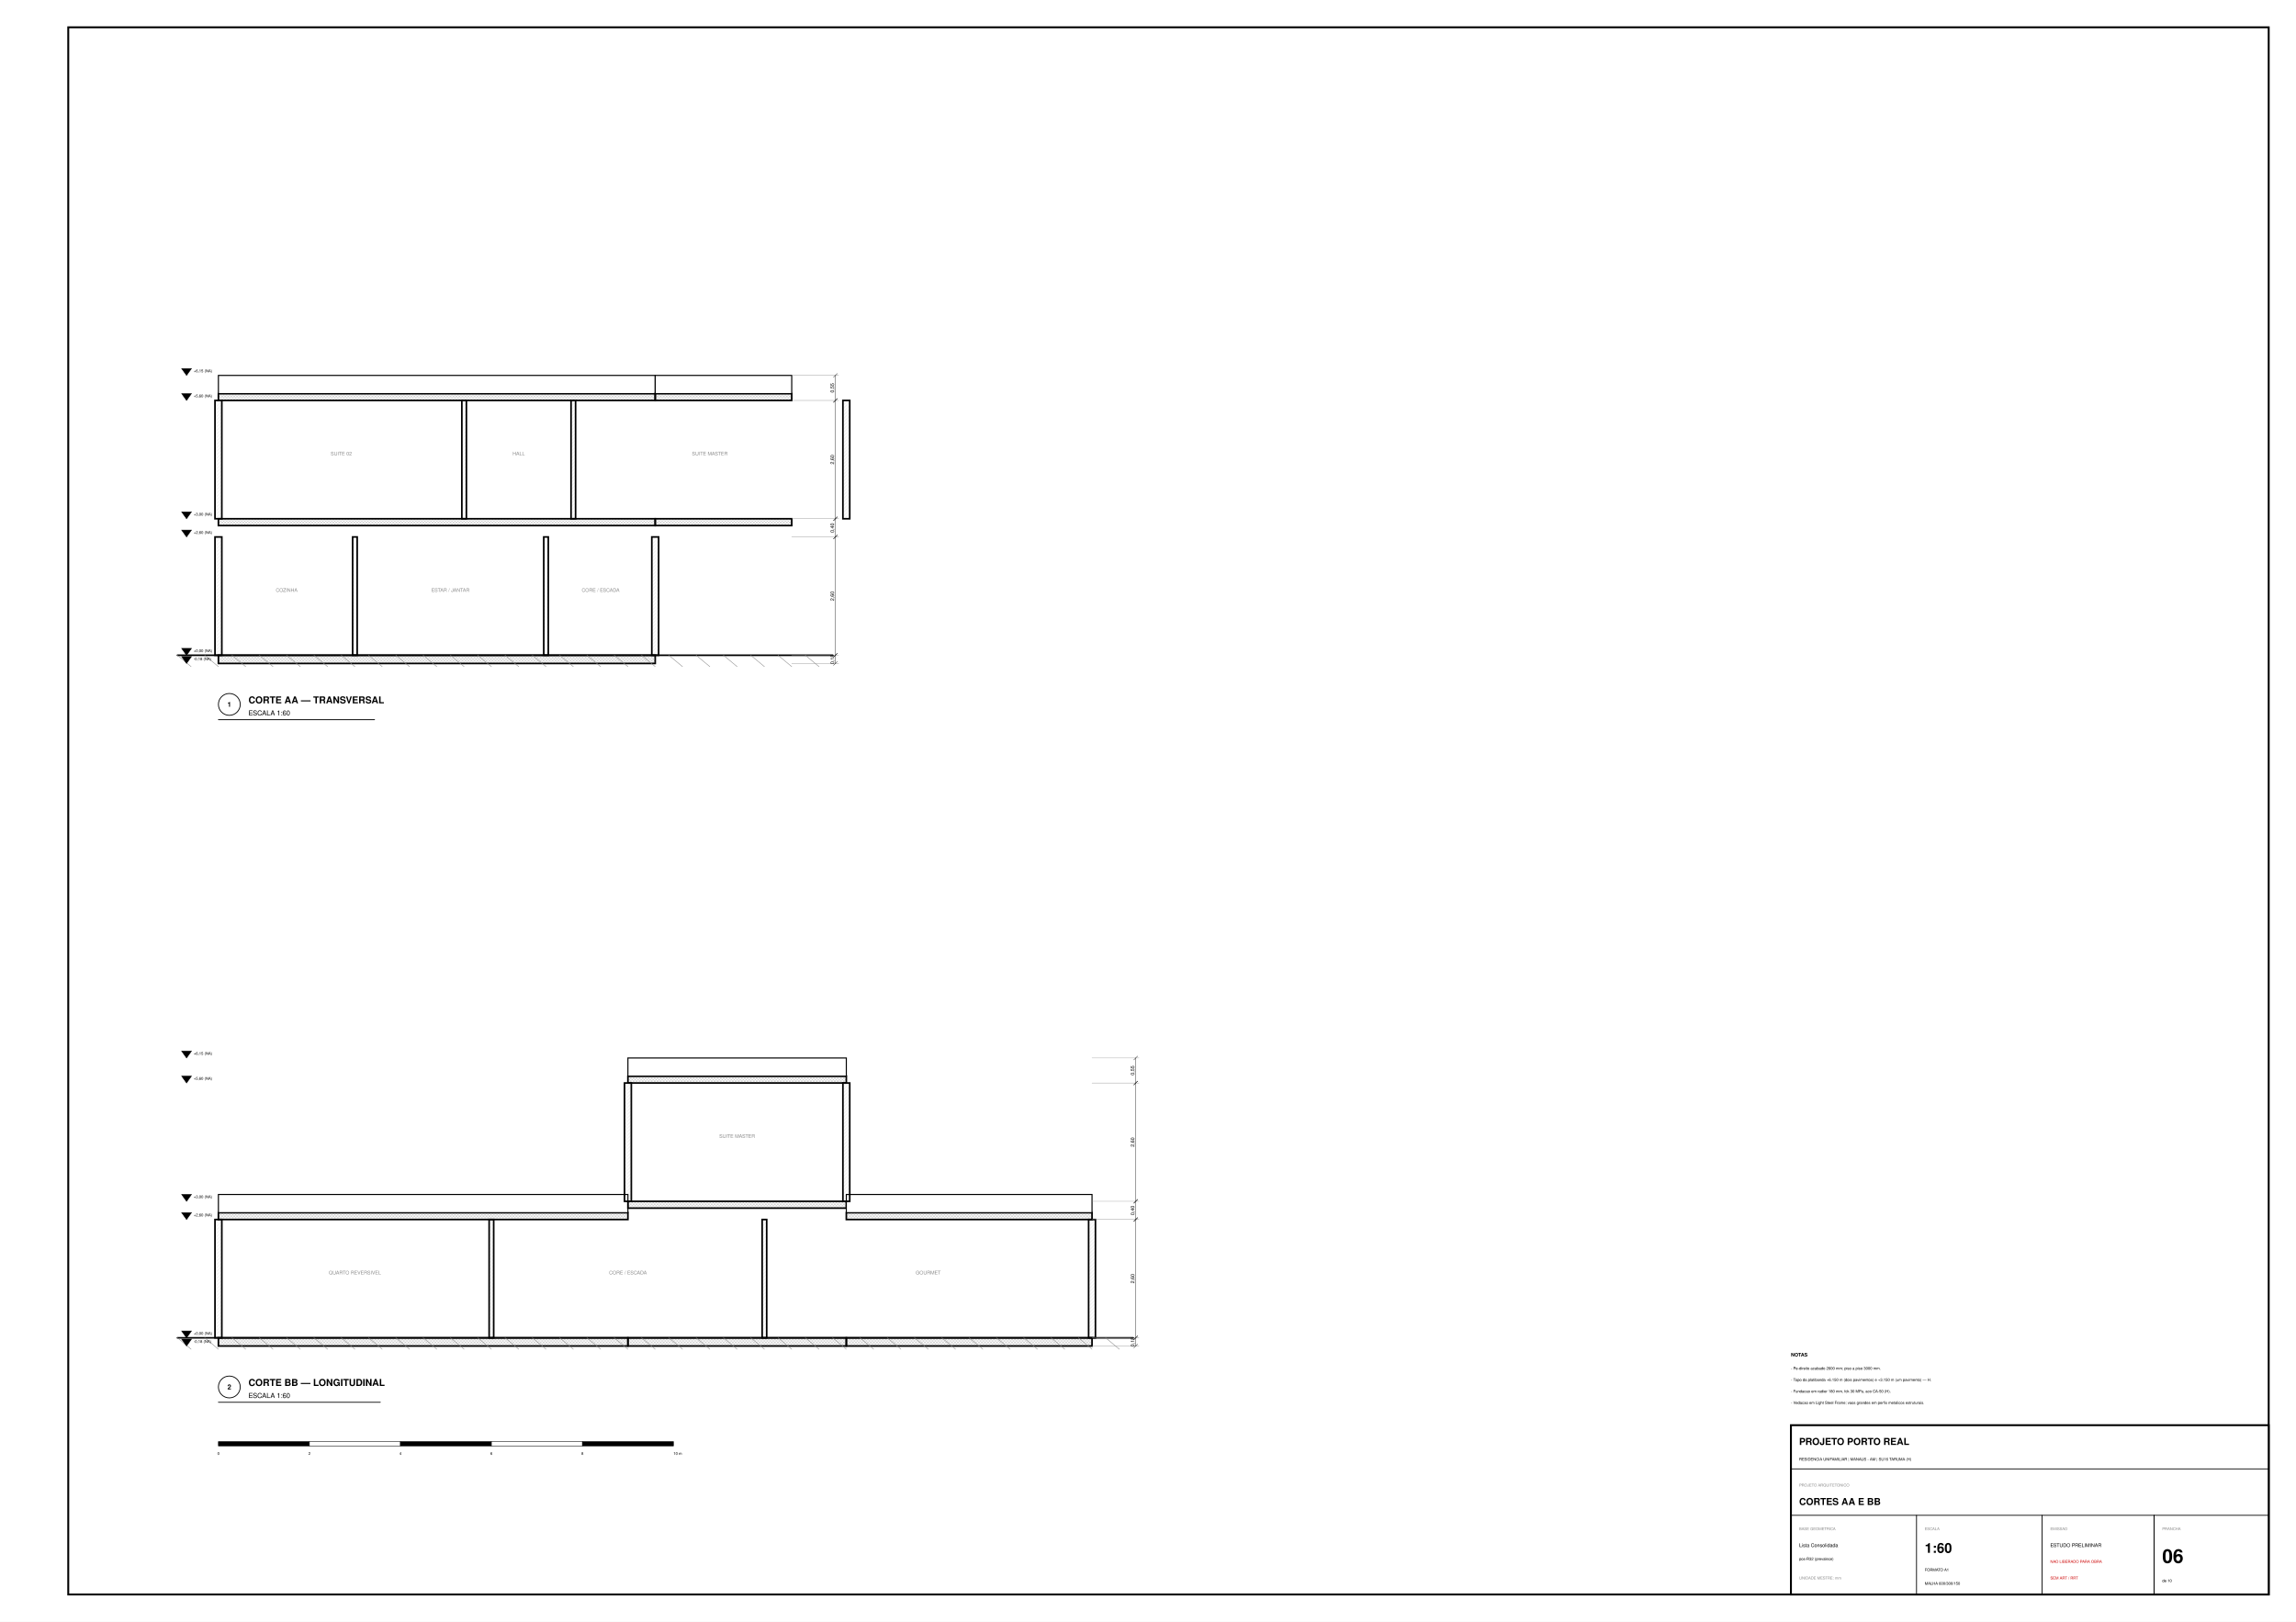
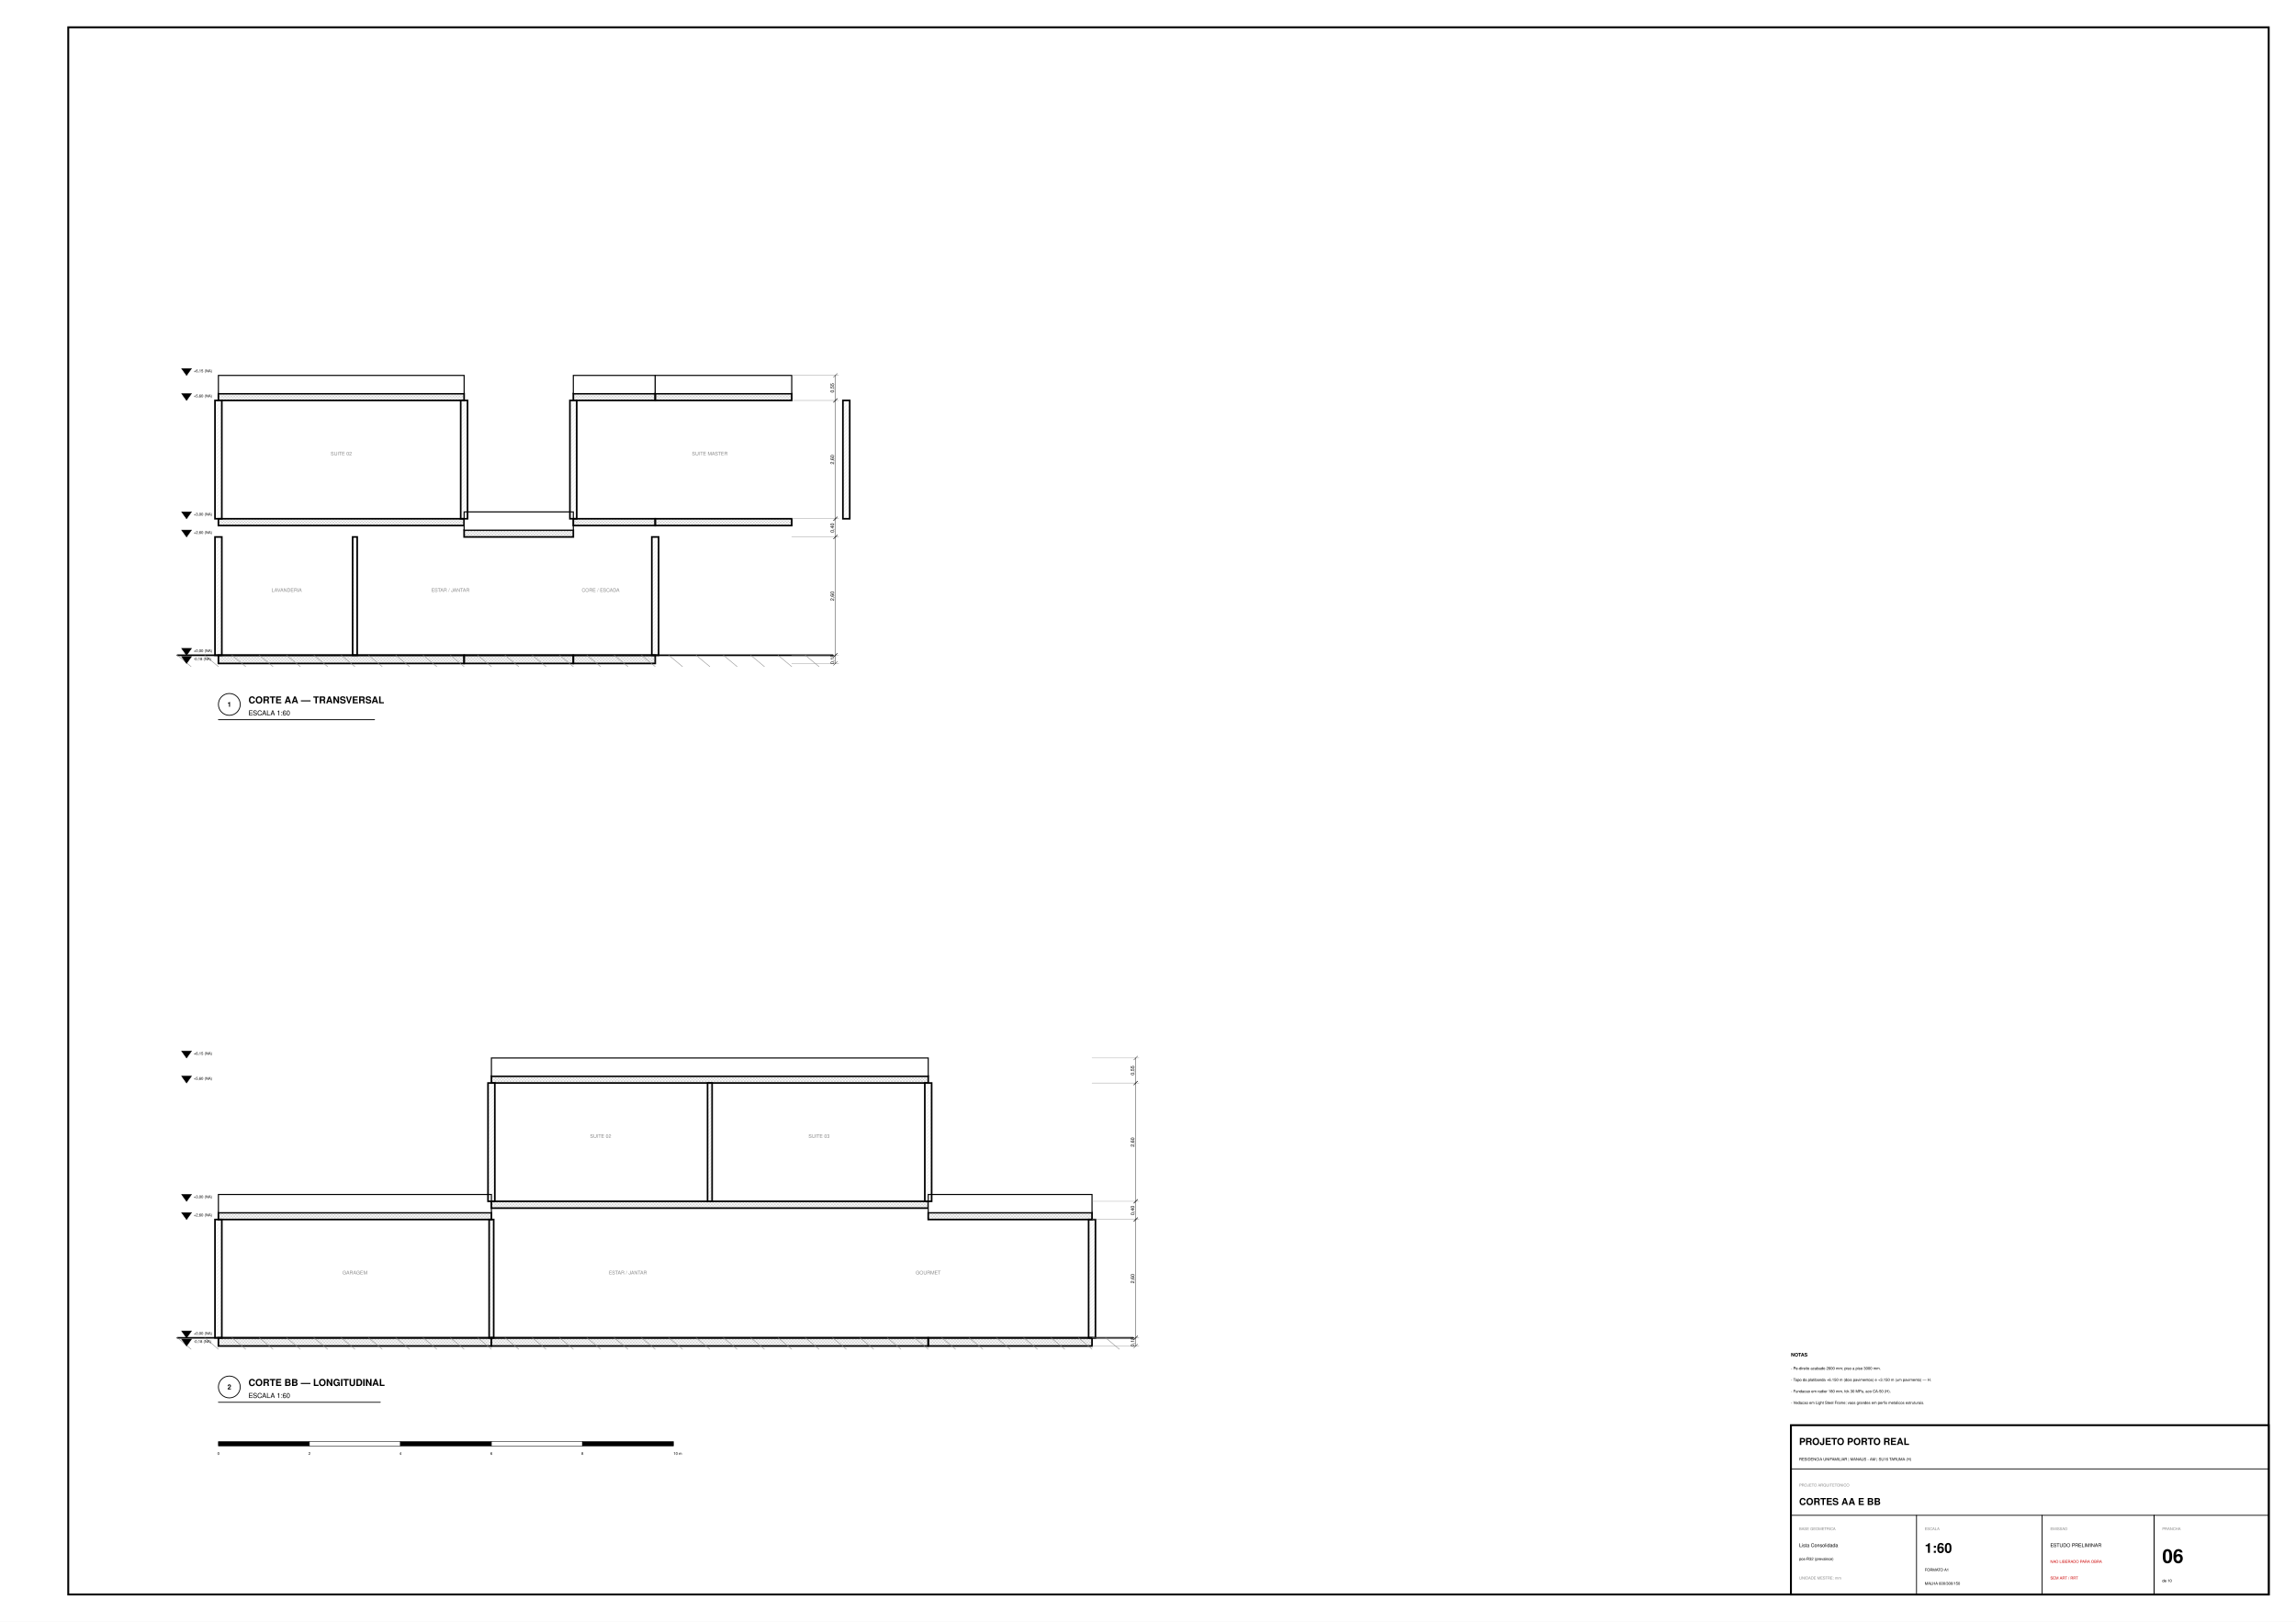
<svg xmlns="http://www.w3.org/2000/svg" version="1.1" width="841mm" height="594mm" viewBox="0 0 841 594">
  <rect width="841" height="594" fill="#ffffff" />
  <defs>
    <pattern id="lsfc" patternUnits="userSpaceOnUse" width="0.9" height="0.9" patternTransform="rotate(45)">
      <line x1="0" y1="0" x2="0" y2="0.9" stroke="#444" stroke-width="0.06" />
    </pattern>
    <pattern id="concreto" patternUnits="userSpaceOnUse" width="1.1" height="1.1">
      <line x1="0" y1="0" x2="1.1" y2="1.1" stroke="#666" stroke-width="0.06" />
      <line x1="1.1" y1="0" x2="0" y2="1.1" stroke="#666" stroke-width="0.06" />
    </pattern>
  </defs>
  <rect x="25.0" y="10" width="806.00" height="574.00" fill="none" stroke="#000" stroke-width="0.7" />
  <polygon points="656.000,522.000 831.000,522.000 831.000,584.000 656.000,584.000" stroke="#000000" stroke-width="0.7" fill="#fff" stroke-linejoin="miter" />
  <text x="659.000" y="528.000" font-family="Helvetica, Arial, sans-serif" font-size="3.50" font-weight="bold" fill="#000000" text-anchor="start" dominant-baseline="middle">PROJETO PORTO REAL</text>
  <text x="659.000" y="534.500" font-family="Helvetica, Arial, sans-serif" font-size="1.40" font-weight="normal" fill="#000000" text-anchor="start" dominant-baseline="middle">RESIDENCIA UNIFAMILIAR  |  MANAUS - AM  |  SU16 TARUMA (H)</text>
  <line x1="656.000" y1="538.000" x2="831.000" y2="538.000" stroke="#000000" stroke-width="0.3" fill="none" stroke-linecap="round" />
  <text x="659.000" y="544.000" font-family="Helvetica, Arial, sans-serif" font-size="1.40" font-weight="normal" fill="#8a8a8a" text-anchor="start" dominant-baseline="middle">PROJETO ARQUITETONICO</text>
  <text x="659.000" y="550.000" font-family="Helvetica, Arial, sans-serif" font-size="3.50" font-weight="bold" fill="#000000" text-anchor="start" dominant-baseline="middle">CORTES AA E BB</text>
  <line x1="656.000" y1="555.000" x2="831.000" y2="555.000" stroke="#000000" stroke-width="0.3" fill="none" stroke-linecap="round" />
  <line x1="702.000" y1="555.000" x2="702.000" y2="584.000" stroke="#000000" stroke-width="0.3" fill="none" stroke-linecap="round" />
  <line x1="748.000" y1="555.000" x2="748.000" y2="584.000" stroke="#000000" stroke-width="0.3" fill="none" stroke-linecap="round" />
  <line x1="789.000" y1="555.000" x2="789.000" y2="584.000" stroke="#000000" stroke-width="0.3" fill="none" stroke-linecap="round" />
  <line x1="789.000" y1="555.000" x2="789.000" y2="584.000" stroke="#000000" stroke-width="0.3" fill="none" stroke-linecap="round" />
  <text x="659.000" y="560.000" font-family="Helvetica, Arial, sans-serif" font-size="1.40" font-weight="normal" fill="#8a8a8a" text-anchor="start" dominant-baseline="middle">BASE GEOMETRICA</text>
  <text x="659.000" y="566.000" font-family="Helvetica, Arial, sans-serif" font-size="1.80" font-weight="normal" fill="#000000" text-anchor="start" dominant-baseline="middle">Lista Consolidada</text>
  <text x="659.000" y="571.000" font-family="Helvetica, Arial, sans-serif" font-size="1.40" font-weight="normal" fill="#000000" text-anchor="start" dominant-baseline="middle">pos-R32 (prevalece)</text>
  <text x="659.000" y="578.000" font-family="Helvetica, Arial, sans-serif" font-size="1.40" font-weight="normal" fill="#8a8a8a" text-anchor="start" dominant-baseline="middle">UNIDADE MESTRE: mm</text>
  <text x="705.000" y="560.000" font-family="Helvetica, Arial, sans-serif" font-size="1.40" font-weight="normal" fill="#8a8a8a" text-anchor="start" dominant-baseline="middle">ESCALA</text>
  <text x="705.000" y="567.000" font-family="Helvetica, Arial, sans-serif" font-size="5.00" font-weight="bold" fill="#000000" text-anchor="start" dominant-baseline="middle">1:60</text>
  <text x="705.000" y="575.000" font-family="Helvetica, Arial, sans-serif" font-size="1.40" font-weight="normal" fill="#000000" text-anchor="start" dominant-baseline="middle">FORMATO A1</text>
  <text x="705.000" y="580.000" font-family="Helvetica, Arial, sans-serif" font-size="1.40" font-weight="normal" fill="#000000" text-anchor="start" dominant-baseline="middle">MALHA 600/300/150</text>
  <text x="751.000" y="560.000" font-family="Helvetica, Arial, sans-serif" font-size="1.40" font-weight="normal" fill="#8a8a8a" text-anchor="start" dominant-baseline="middle">EMISSAO</text>
  <text x="751.000" y="566.000" font-family="Helvetica, Arial, sans-serif" font-size="1.80" font-weight="normal" fill="#000000" text-anchor="start" dominant-baseline="middle">ESTUDO PRELIMINAR</text>
  <text x="751.000" y="572.000" font-family="Helvetica, Arial, sans-serif" font-size="1.40" font-weight="normal" fill="#c00" text-anchor="start" dominant-baseline="middle">NAO LIBERADO PARA OBRA</text>
  <text x="751.000" y="578.000" font-family="Helvetica, Arial, sans-serif" font-size="1.40" font-weight="normal" fill="#c00" text-anchor="start" dominant-baseline="middle">SEM ART / RRT</text>
  <text x="792.000" y="560.000" font-family="Helvetica, Arial, sans-serif" font-size="1.40" font-weight="normal" fill="#8a8a8a" text-anchor="start" dominant-baseline="middle">PRANCHA</text>
  <text x="792.000" y="570.000" font-family="Helvetica, Arial, sans-serif" font-size="7.00" font-weight="bold" fill="#000000" text-anchor="start" dominant-baseline="middle">06</text>
  <text x="792.000" y="579.000" font-family="Helvetica, Arial, sans-serif" font-size="1.40" font-weight="normal" fill="#000000" text-anchor="start" dominant-baseline="middle">de 10</text>
  <text x="656.000" y="496.200" font-family="Helvetica, Arial, sans-serif" font-size="1.80" font-weight="bold" fill="#000000" text-anchor="start" dominant-baseline="middle">NOTAS</text>
  <text x="656.000" y="501.200" font-family="Helvetica, Arial, sans-serif" font-size="1.40" font-weight="normal" fill="#000000" text-anchor="start" dominant-baseline="middle">- Pe-direito acabado 2600 mm; piso a piso 3000 mm.</text>
  <text x="656.000" y="505.400" font-family="Helvetica, Arial, sans-serif" font-size="1.40" font-weight="normal" fill="#000000" text-anchor="start" dominant-baseline="middle">- Topo da platibanda +6.150 m (dois pavimentos) e +3.150 m (um pavimento) — H.</text>
  <text x="656.000" y="509.600" font-family="Helvetica, Arial, sans-serif" font-size="1.40" font-weight="normal" fill="#000000" text-anchor="start" dominant-baseline="middle">- Fundacao em radier 180 mm, fck 30 MPa, aco CA-50 (H).</text>
  <text x="656.000" y="513.800" font-family="Helvetica, Arial, sans-serif" font-size="1.40" font-weight="normal" fill="#000000" text-anchor="start" dominant-baseline="middle">- Vedacao em Light Steel Frame; vaos grandes em perfis metalicos estruturais.</text>
-   <polygon points="80.000,243.000 240.000,243.000 240.000,240.000 80.000,240.000" stroke="#000000" stroke-width="0.6" fill="url(#concreto)" stroke-linejoin="miter" />
-   <polygon points="80.000,192.500 240.000,192.500 240.000,190.000 80.000,190.000" stroke="#000000" stroke-width="0.6" fill="url(#concreto)" stroke-linejoin="miter" />
-   <polygon points="80.000,146.667 240.000,146.667 240.000,144.167 80.000,144.167" stroke="#000000" stroke-width="0.6" fill="url(#concreto)" stroke-linejoin="miter" />
-   <polygon points="80.000,144.167 240.000,144.167 240.000,137.500 80.000,137.500" stroke="#000000" stroke-width="0.4" fill="#fff" stroke-linejoin="miter" />
+   <polygon points="80.000,243.000 170.000,243.000 170.000,240.000 80.000,240.000" stroke="#000000" stroke-width="0.6" fill="url(#concreto)" stroke-linejoin="miter" />
+   <polygon points="80.000,192.500 170.000,192.500 170.000,190.000 80.000,190.000" stroke="#000000" stroke-width="0.6" fill="url(#concreto)" stroke-linejoin="miter" />
+   <polygon points="80.000,146.667 170.000,146.667 170.000,144.167 80.000,144.167" stroke="#000000" stroke-width="0.6" fill="url(#concreto)" stroke-linejoin="miter" />
+   <polygon points="80.000,144.167 170.000,144.167 170.000,137.500 80.000,137.500" stroke="#000000" stroke-width="0.4" fill="#fff" stroke-linejoin="miter" />
+   <polygon points="170.000,243.000 210.000,243.000 210.000,240.000 170.000,240.000" stroke="#000000" stroke-width="0.6" fill="url(#concreto)" stroke-linejoin="miter" />
+   <polygon points="170.000,196.667 210.000,196.667 210.000,194.167 170.000,194.167" stroke="#000000" stroke-width="0.6" fill="url(#concreto)" stroke-linejoin="miter" />
+   <polygon points="170.000,194.167 210.000,194.167 210.000,187.500 170.000,187.500" stroke="#000000" stroke-width="0.4" fill="#fff" stroke-linejoin="miter" />
+   <polygon points="210.000,243.000 240.000,243.000 240.000,240.000 210.000,240.000" stroke="#000000" stroke-width="0.6" fill="url(#concreto)" stroke-linejoin="miter" />
+   <polygon points="210.000,192.500 240.000,192.500 240.000,190.000 210.000,190.000" stroke="#000000" stroke-width="0.6" fill="url(#concreto)" stroke-linejoin="miter" />
+   <polygon points="210.000,146.667 240.000,146.667 240.000,144.167 210.000,144.167" stroke="#000000" stroke-width="0.6" fill="url(#concreto)" stroke-linejoin="miter" />
+   <polygon points="210.000,144.167 240.000,144.167 240.000,137.500 210.000,137.500" stroke="#000000" stroke-width="0.4" fill="#fff" stroke-linejoin="miter" />
  <polygon points="240.000,192.500 290.000,192.500 290.000,190.000 240.000,190.000" stroke="#000000" stroke-width="0.6" fill="url(#concreto)" stroke-linejoin="miter" />
  <polygon points="240.000,146.667 290.000,146.667 290.000,144.167 240.000,144.167" stroke="#000000" stroke-width="0.6" fill="url(#concreto)" stroke-linejoin="miter" />
  <polygon points="240.000,144.167 290.000,144.167 290.000,137.500 240.000,137.500" stroke="#000000" stroke-width="0.4" fill="#fff" stroke-linejoin="miter" />
  <polygon points="78.750,240.000 81.250,240.000 81.250,196.667 78.750,196.667" stroke="#000000" stroke-width="0.6" fill="url(#lsfc)" stroke-linejoin="miter" />
  <polygon points="129.167,240.000 130.833,240.000 130.833,196.667 129.167,196.667" stroke="#000000" stroke-width="0.6" fill="url(#lsfc)" stroke-linejoin="miter" />
-   <polygon points="199.167,240.000 200.833,240.000 200.833,196.667 199.167,196.667" stroke="#000000" stroke-width="0.6" fill="url(#lsfc)" stroke-linejoin="miter" />
  <polygon points="238.750,240.000 241.250,240.000 241.250,196.667 238.750,196.667" stroke="#000000" stroke-width="0.6" fill="url(#lsfc)" stroke-linejoin="miter" />
  <polygon points="78.750,190.000 81.250,190.000 81.250,146.667 78.750,146.667" stroke="#000000" stroke-width="0.6" fill="url(#lsfc)" stroke-linejoin="miter" />
-   <polygon points="169.167,190.000 170.833,190.000 170.833,146.667 169.167,146.667" stroke="#000000" stroke-width="0.6" fill="url(#lsfc)" stroke-linejoin="miter" />
-   <polygon points="209.167,190.000 210.833,190.000 210.833,146.667 209.167,146.667" stroke="#000000" stroke-width="0.6" fill="url(#lsfc)" stroke-linejoin="miter" />
+   <polygon points="168.750,190.000 171.250,190.000 171.250,146.667 168.750,146.667" stroke="#000000" stroke-width="0.6" fill="url(#lsfc)" stroke-linejoin="miter" />
+   <polygon points="208.750,190.000 211.250,190.000 211.250,146.667 208.750,146.667" stroke="#000000" stroke-width="0.6" fill="url(#lsfc)" stroke-linejoin="miter" />
  <polygon points="308.750,190.000 311.250,190.000 311.250,146.667 308.750,146.667" stroke="#000000" stroke-width="0.6" fill="url(#lsfc)" stroke-linejoin="miter" />
  <line x1="65.000" y1="240.000" x2="305.000" y2="240.000" stroke="#000000" stroke-width="0.6" fill="none" stroke-linecap="round" />
  <line x1="65.000" y1="240.000" x2="70.000" y2="244.167" stroke="#8a8a8a" stroke-width="0.18" fill="none" stroke-linecap="round" />
  <line x1="75.000" y1="240.000" x2="80.000" y2="244.167" stroke="#8a8a8a" stroke-width="0.18" fill="none" stroke-linecap="round" />
  <line x1="85.000" y1="240.000" x2="90.000" y2="244.167" stroke="#8a8a8a" stroke-width="0.18" fill="none" stroke-linecap="round" />
  <line x1="95.000" y1="240.000" x2="100.000" y2="244.167" stroke="#8a8a8a" stroke-width="0.18" fill="none" stroke-linecap="round" />
  <line x1="105.000" y1="240.000" x2="110.000" y2="244.167" stroke="#8a8a8a" stroke-width="0.18" fill="none" stroke-linecap="round" />
  <line x1="115.000" y1="240.000" x2="120.000" y2="244.167" stroke="#8a8a8a" stroke-width="0.18" fill="none" stroke-linecap="round" />
  <line x1="125.000" y1="240.000" x2="130.000" y2="244.167" stroke="#8a8a8a" stroke-width="0.18" fill="none" stroke-linecap="round" />
  <line x1="135.000" y1="240.000" x2="140.000" y2="244.167" stroke="#8a8a8a" stroke-width="0.18" fill="none" stroke-linecap="round" />
  <line x1="145.000" y1="240.000" x2="150.000" y2="244.167" stroke="#8a8a8a" stroke-width="0.18" fill="none" stroke-linecap="round" />
  <line x1="155.000" y1="240.000" x2="160.000" y2="244.167" stroke="#8a8a8a" stroke-width="0.18" fill="none" stroke-linecap="round" />
  <line x1="165.000" y1="240.000" x2="170.000" y2="244.167" stroke="#8a8a8a" stroke-width="0.18" fill="none" stroke-linecap="round" />
  <line x1="175.000" y1="240.000" x2="180.000" y2="244.167" stroke="#8a8a8a" stroke-width="0.18" fill="none" stroke-linecap="round" />
  <line x1="185.000" y1="240.000" x2="190.000" y2="244.167" stroke="#8a8a8a" stroke-width="0.18" fill="none" stroke-linecap="round" />
  <line x1="195.000" y1="240.000" x2="200.000" y2="244.167" stroke="#8a8a8a" stroke-width="0.18" fill="none" stroke-linecap="round" />
  <line x1="205.000" y1="240.000" x2="210.000" y2="244.167" stroke="#8a8a8a" stroke-width="0.18" fill="none" stroke-linecap="round" />
  <line x1="215.000" y1="240.000" x2="220.000" y2="244.167" stroke="#8a8a8a" stroke-width="0.18" fill="none" stroke-linecap="round" />
  <line x1="225.000" y1="240.000" x2="230.000" y2="244.167" stroke="#8a8a8a" stroke-width="0.18" fill="none" stroke-linecap="round" />
  <line x1="235.000" y1="240.000" x2="240.000" y2="244.167" stroke="#8a8a8a" stroke-width="0.18" fill="none" stroke-linecap="round" />
  <line x1="245.000" y1="240.000" x2="250.000" y2="244.167" stroke="#8a8a8a" stroke-width="0.18" fill="none" stroke-linecap="round" />
  <line x1="255.000" y1="240.000" x2="260.000" y2="244.167" stroke="#8a8a8a" stroke-width="0.18" fill="none" stroke-linecap="round" />
  <line x1="265.000" y1="240.000" x2="270.000" y2="244.167" stroke="#8a8a8a" stroke-width="0.18" fill="none" stroke-linecap="round" />
  <line x1="275.000" y1="240.000" x2="280.000" y2="244.167" stroke="#8a8a8a" stroke-width="0.18" fill="none" stroke-linecap="round" />
  <line x1="285.000" y1="240.000" x2="290.000" y2="244.167" stroke="#8a8a8a" stroke-width="0.18" fill="none" stroke-linecap="round" />
  <line x1="295.000" y1="240.000" x2="300.000" y2="244.167" stroke="#8a8a8a" stroke-width="0.18" fill="none" stroke-linecap="round" />
-   <text x="105.000" y="216.167" font-family="Helvetica, Arial, sans-serif" font-size="1.80" font-weight="normal" fill="#8a8a8a" text-anchor="middle" dominant-baseline="middle">COZINHA</text>
+   <text x="105.000" y="216.167" font-family="Helvetica, Arial, sans-serif" font-size="1.80" font-weight="normal" fill="#8a8a8a" text-anchor="middle" dominant-baseline="middle">LAVANDERIA</text>
  <text x="165.000" y="216.167" font-family="Helvetica, Arial, sans-serif" font-size="1.80" font-weight="normal" fill="#8a8a8a" text-anchor="middle" dominant-baseline="middle">ESTAR / JANTAR</text>
  <text x="220.000" y="216.167" font-family="Helvetica, Arial, sans-serif" font-size="1.80" font-weight="normal" fill="#8a8a8a" text-anchor="middle" dominant-baseline="middle">CORE / ESCADA</text>
  <text x="125.000" y="166.167" font-family="Helvetica, Arial, sans-serif" font-size="1.80" font-weight="normal" fill="#8a8a8a" text-anchor="middle" dominant-baseline="middle">SUITE 02</text>
-   <text x="190.000" y="166.167" font-family="Helvetica, Arial, sans-serif" font-size="1.80" font-weight="normal" fill="#8a8a8a" text-anchor="middle" dominant-baseline="middle">HALL</text>
  <text x="260.000" y="166.167" font-family="Helvetica, Arial, sans-serif" font-size="1.80" font-weight="normal" fill="#8a8a8a" text-anchor="middle" dominant-baseline="middle">SUITE MASTER</text>
  <line x1="290.000" y1="243.000" x2="307.200" y2="243.000" stroke="#8a8a8a" stroke-width="0.13" fill="none" stroke-linecap="round" />
  <line x1="290.000" y1="240.000" x2="307.200" y2="240.000" stroke="#8a8a8a" stroke-width="0.13" fill="none" stroke-linecap="round" />
  <line x1="290.000" y1="196.667" x2="307.200" y2="196.667" stroke="#8a8a8a" stroke-width="0.13" fill="none" stroke-linecap="round" />
  <line x1="290.000" y1="190.000" x2="307.200" y2="190.000" stroke="#8a8a8a" stroke-width="0.13" fill="none" stroke-linecap="round" />
  <line x1="290.000" y1="146.667" x2="307.200" y2="146.667" stroke="#8a8a8a" stroke-width="0.13" fill="none" stroke-linecap="round" />
  <line x1="290.000" y1="137.500" x2="307.200" y2="137.500" stroke="#8a8a8a" stroke-width="0.13" fill="none" stroke-linecap="round" />
  <line x1="306.000" y1="243.000" x2="306.000" y2="137.500" stroke="#000000" stroke-width="0.13" fill="none" stroke-linecap="round" />
  <line x1="305.300" y1="243.700" x2="306.700" y2="242.300" stroke="#000000" stroke-width="0.13" fill="none" stroke-linecap="round" />
  <line x1="305.300" y1="240.700" x2="306.700" y2="239.300" stroke="#000000" stroke-width="0.13" fill="none" stroke-linecap="round" />
  <text x="304.884" y="241.500" font-family="Helvetica, Arial, sans-serif" font-size="1.80" font-weight="normal" fill="#000000" text-anchor="middle" dominant-baseline="middle" transform="rotate(-90.00 304.884 241.500)">0,18</text>
  <line x1="305.300" y1="240.700" x2="306.700" y2="239.300" stroke="#000000" stroke-width="0.13" fill="none" stroke-linecap="round" />
  <line x1="305.300" y1="197.367" x2="306.700" y2="195.967" stroke="#000000" stroke-width="0.13" fill="none" stroke-linecap="round" />
  <text x="304.884" y="218.333" font-family="Helvetica, Arial, sans-serif" font-size="1.80" font-weight="normal" fill="#000000" text-anchor="middle" dominant-baseline="middle" transform="rotate(-90.00 304.884 218.333)">2,60</text>
  <line x1="305.300" y1="197.367" x2="306.700" y2="195.967" stroke="#000000" stroke-width="0.13" fill="none" stroke-linecap="round" />
  <line x1="305.300" y1="190.700" x2="306.700" y2="189.300" stroke="#000000" stroke-width="0.13" fill="none" stroke-linecap="round" />
  <text x="304.884" y="193.333" font-family="Helvetica, Arial, sans-serif" font-size="1.80" font-weight="normal" fill="#000000" text-anchor="middle" dominant-baseline="middle" transform="rotate(-90.00 304.884 193.333)">0,40</text>
  <line x1="305.300" y1="190.700" x2="306.700" y2="189.300" stroke="#000000" stroke-width="0.13" fill="none" stroke-linecap="round" />
  <line x1="305.300" y1="147.367" x2="306.700" y2="145.967" stroke="#000000" stroke-width="0.13" fill="none" stroke-linecap="round" />
  <text x="304.884" y="168.333" font-family="Helvetica, Arial, sans-serif" font-size="1.80" font-weight="normal" fill="#000000" text-anchor="middle" dominant-baseline="middle" transform="rotate(-90.00 304.884 168.333)">2,60</text>
  <line x1="305.300" y1="147.367" x2="306.700" y2="145.967" stroke="#000000" stroke-width="0.13" fill="none" stroke-linecap="round" />
  <line x1="305.300" y1="138.200" x2="306.700" y2="136.800" stroke="#000000" stroke-width="0.13" fill="none" stroke-linecap="round" />
  <text x="304.884" y="142.083" font-family="Helvetica, Arial, sans-serif" font-size="1.80" font-weight="normal" fill="#000000" text-anchor="middle" dominant-baseline="middle" transform="rotate(-90.00 304.884 142.083)">0,55</text>
  <polygon points="68.333,243.000 66.533,240.480 70.133,240.480" stroke="#000000" stroke-width="0.18" fill="#000" stroke-linejoin="miter" />
  <text x="70.933" y="241.380" font-family="Helvetica, Arial, sans-serif" font-size="1.40" font-weight="normal" fill="#000000" text-anchor="start" dominant-baseline="middle">-0,18 (NA)</text>
  <polygon points="68.333,240.000 66.533,237.480 70.133,237.480" stroke="#000000" stroke-width="0.18" fill="#000" stroke-linejoin="miter" />
  <text x="70.933" y="238.380" font-family="Helvetica, Arial, sans-serif" font-size="1.40" font-weight="normal" fill="#000000" text-anchor="start" dominant-baseline="middle">+0,00 (NA)</text>
  <polygon points="68.333,196.667 66.533,194.147 70.133,194.147" stroke="#000000" stroke-width="0.18" fill="#000" stroke-linejoin="miter" />
  <text x="70.933" y="195.047" font-family="Helvetica, Arial, sans-serif" font-size="1.40" font-weight="normal" fill="#000000" text-anchor="start" dominant-baseline="middle">+2,60 (NA)</text>
  <polygon points="68.333,190.000 66.533,187.480 70.133,187.480" stroke="#000000" stroke-width="0.18" fill="#000" stroke-linejoin="miter" />
  <text x="70.933" y="188.380" font-family="Helvetica, Arial, sans-serif" font-size="1.40" font-weight="normal" fill="#000000" text-anchor="start" dominant-baseline="middle">+3,00 (NA)</text>
  <polygon points="68.333,146.667 66.533,144.147 70.133,144.147" stroke="#000000" stroke-width="0.18" fill="#000" stroke-linejoin="miter" />
  <text x="70.933" y="145.047" font-family="Helvetica, Arial, sans-serif" font-size="1.40" font-weight="normal" fill="#000000" text-anchor="start" dominant-baseline="middle">+5,60 (NA)</text>
  <polygon points="68.333,137.500 66.533,134.980 70.133,134.980" stroke="#000000" stroke-width="0.18" fill="#000" stroke-linejoin="miter" />
  <text x="70.933" y="135.880" font-family="Helvetica, Arial, sans-serif" font-size="1.40" font-weight="normal" fill="#000000" text-anchor="start" dominant-baseline="middle">+6,15 (NA)</text>
  <circle cx="84.000" cy="258.000" r="4.000" stroke="#000000" stroke-width="0.3" fill="none" />
  <text x="84.000" y="258.000" font-family="Helvetica, Arial, sans-serif" font-size="2.50" font-weight="bold" fill="#000000" text-anchor="middle" dominant-baseline="middle">1</text>
  <text x="91.000" y="256.400" font-family="Helvetica, Arial, sans-serif" font-size="3.50" font-weight="bold" fill="#000000" text-anchor="start" dominant-baseline="middle">CORTE AA — TRANSVERSAL</text>
  <text x="91.000" y="261.200" font-family="Helvetica, Arial, sans-serif" font-size="2.50" font-weight="normal" fill="#000000" text-anchor="start" dominant-baseline="middle">ESCALA 1:60</text>
  <line x1="80.000" y1="263.600" x2="137.200" y2="263.600" stroke="#000000" stroke-width="0.3" fill="none" stroke-linecap="round" />
-   <polygon points="80.000,493.000 230.000,493.000 230.000,490.000 80.000,490.000" stroke="#000000" stroke-width="0.6" fill="url(#concreto)" stroke-linejoin="miter" />
-   <polygon points="80.000,446.667 230.000,446.667 230.000,444.167 80.000,444.167" stroke="#000000" stroke-width="0.6" fill="url(#concreto)" stroke-linejoin="miter" />
-   <polygon points="80.000,444.167 230.000,444.167 230.000,437.500 80.000,437.500" stroke="#000000" stroke-width="0.4" fill="#fff" stroke-linejoin="miter" />
-   <polygon points="230.000,493.000 310.000,493.000 310.000,490.000 230.000,490.000" stroke="#000000" stroke-width="0.6" fill="url(#concreto)" stroke-linejoin="miter" />
-   <polygon points="230.000,442.500 310.000,442.500 310.000,440.000 230.000,440.000" stroke="#000000" stroke-width="0.6" fill="url(#concreto)" stroke-linejoin="miter" />
-   <polygon points="230.000,396.667 310.000,396.667 310.000,394.167 230.000,394.167" stroke="#000000" stroke-width="0.6" fill="url(#concreto)" stroke-linejoin="miter" />
-   <polygon points="230.000,394.167 310.000,394.167 310.000,387.500 230.000,387.500" stroke="#000000" stroke-width="0.4" fill="#fff" stroke-linejoin="miter" />
-   <polygon points="310.000,493.000 400.000,493.000 400.000,490.000 310.000,490.000" stroke="#000000" stroke-width="0.6" fill="url(#concreto)" stroke-linejoin="miter" />
-   <polygon points="310.000,446.667 400.000,446.667 400.000,444.167 310.000,444.167" stroke="#000000" stroke-width="0.6" fill="url(#concreto)" stroke-linejoin="miter" />
-   <polygon points="310.000,444.167 400.000,444.167 400.000,437.500 310.000,437.500" stroke="#000000" stroke-width="0.4" fill="#fff" stroke-linejoin="miter" />
+   <polygon points="80.000,493.000 180.000,493.000 180.000,490.000 80.000,490.000" stroke="#000000" stroke-width="0.6" fill="url(#concreto)" stroke-linejoin="miter" />
+   <polygon points="80.000,446.667 180.000,446.667 180.000,444.167 80.000,444.167" stroke="#000000" stroke-width="0.6" fill="url(#concreto)" stroke-linejoin="miter" />
+   <polygon points="80.000,444.167 180.000,444.167 180.000,437.500 80.000,437.500" stroke="#000000" stroke-width="0.4" fill="#fff" stroke-linejoin="miter" />
+   <polygon points="180.000,493.000 340.000,493.000 340.000,490.000 180.000,490.000" stroke="#000000" stroke-width="0.6" fill="url(#concreto)" stroke-linejoin="miter" />
+   <polygon points="180.000,442.500 340.000,442.500 340.000,440.000 180.000,440.000" stroke="#000000" stroke-width="0.6" fill="url(#concreto)" stroke-linejoin="miter" />
+   <polygon points="180.000,396.667 340.000,396.667 340.000,394.167 180.000,394.167" stroke="#000000" stroke-width="0.6" fill="url(#concreto)" stroke-linejoin="miter" />
+   <polygon points="180.000,394.167 340.000,394.167 340.000,387.500 180.000,387.500" stroke="#000000" stroke-width="0.4" fill="#fff" stroke-linejoin="miter" />
+   <polygon points="340.000,493.000 400.000,493.000 400.000,490.000 340.000,490.000" stroke="#000000" stroke-width="0.6" fill="url(#concreto)" stroke-linejoin="miter" />
+   <polygon points="340.000,446.667 400.000,446.667 400.000,444.167 340.000,444.167" stroke="#000000" stroke-width="0.6" fill="url(#concreto)" stroke-linejoin="miter" />
+   <polygon points="340.000,444.167 400.000,444.167 400.000,437.500 340.000,437.500" stroke="#000000" stroke-width="0.4" fill="#fff" stroke-linejoin="miter" />
  <polygon points="78.750,490.000 81.250,490.000 81.250,446.667 78.750,446.667" stroke="#000000" stroke-width="0.6" fill="url(#lsfc)" stroke-linejoin="miter" />
  <polygon points="179.167,490.000 180.833,490.000 180.833,446.667 179.167,446.667" stroke="#000000" stroke-width="0.6" fill="url(#lsfc)" stroke-linejoin="miter" />
-   <polygon points="279.167,490.000 280.833,490.000 280.833,446.667 279.167,446.667" stroke="#000000" stroke-width="0.6" fill="url(#lsfc)" stroke-linejoin="miter" />
  <polygon points="398.750,490.000 401.250,490.000 401.250,446.667 398.750,446.667" stroke="#000000" stroke-width="0.6" fill="url(#lsfc)" stroke-linejoin="miter" />
-   <polygon points="228.750,440.000 231.250,440.000 231.250,396.667 228.750,396.667" stroke="#000000" stroke-width="0.6" fill="url(#lsfc)" stroke-linejoin="miter" />
-   <polygon points="308.750,440.000 311.250,440.000 311.250,396.667 308.750,396.667" stroke="#000000" stroke-width="0.6" fill="url(#lsfc)" stroke-linejoin="miter" />
+   <polygon points="178.750,440.000 181.250,440.000 181.250,396.667 178.750,396.667" stroke="#000000" stroke-width="0.6" fill="url(#lsfc)" stroke-linejoin="miter" />
+   <polygon points="259.167,440.000 260.833,440.000 260.833,396.667 259.167,396.667" stroke="#000000" stroke-width="0.6" fill="url(#lsfc)" stroke-linejoin="miter" />
+   <polygon points="338.750,440.000 341.250,440.000 341.250,396.667 338.750,396.667" stroke="#000000" stroke-width="0.6" fill="url(#lsfc)" stroke-linejoin="miter" />
  <line x1="65.000" y1="490.000" x2="415.000" y2="490.000" stroke="#000000" stroke-width="0.6" fill="none" stroke-linecap="round" />
  <line x1="65.000" y1="490.000" x2="70.000" y2="494.167" stroke="#8a8a8a" stroke-width="0.18" fill="none" stroke-linecap="round" />
  <line x1="75.000" y1="490.000" x2="80.000" y2="494.167" stroke="#8a8a8a" stroke-width="0.18" fill="none" stroke-linecap="round" />
  <line x1="85.000" y1="490.000" x2="90.000" y2="494.167" stroke="#8a8a8a" stroke-width="0.18" fill="none" stroke-linecap="round" />
  <line x1="95.000" y1="490.000" x2="100.000" y2="494.167" stroke="#8a8a8a" stroke-width="0.18" fill="none" stroke-linecap="round" />
  <line x1="105.000" y1="490.000" x2="110.000" y2="494.167" stroke="#8a8a8a" stroke-width="0.18" fill="none" stroke-linecap="round" />
  <line x1="115.000" y1="490.000" x2="120.000" y2="494.167" stroke="#8a8a8a" stroke-width="0.18" fill="none" stroke-linecap="round" />
  <line x1="125.000" y1="490.000" x2="130.000" y2="494.167" stroke="#8a8a8a" stroke-width="0.18" fill="none" stroke-linecap="round" />
  <line x1="135.000" y1="490.000" x2="140.000" y2="494.167" stroke="#8a8a8a" stroke-width="0.18" fill="none" stroke-linecap="round" />
  <line x1="145.000" y1="490.000" x2="150.000" y2="494.167" stroke="#8a8a8a" stroke-width="0.18" fill="none" stroke-linecap="round" />
  <line x1="155.000" y1="490.000" x2="160.000" y2="494.167" stroke="#8a8a8a" stroke-width="0.18" fill="none" stroke-linecap="round" />
  <line x1="165.000" y1="490.000" x2="170.000" y2="494.167" stroke="#8a8a8a" stroke-width="0.18" fill="none" stroke-linecap="round" />
  <line x1="175.000" y1="490.000" x2="180.000" y2="494.167" stroke="#8a8a8a" stroke-width="0.18" fill="none" stroke-linecap="round" />
  <line x1="185.000" y1="490.000" x2="190.000" y2="494.167" stroke="#8a8a8a" stroke-width="0.18" fill="none" stroke-linecap="round" />
  <line x1="195.000" y1="490.000" x2="200.000" y2="494.167" stroke="#8a8a8a" stroke-width="0.18" fill="none" stroke-linecap="round" />
  <line x1="205.000" y1="490.000" x2="210.000" y2="494.167" stroke="#8a8a8a" stroke-width="0.18" fill="none" stroke-linecap="round" />
  <line x1="215.000" y1="490.000" x2="220.000" y2="494.167" stroke="#8a8a8a" stroke-width="0.18" fill="none" stroke-linecap="round" />
  <line x1="225.000" y1="490.000" x2="230.000" y2="494.167" stroke="#8a8a8a" stroke-width="0.18" fill="none" stroke-linecap="round" />
  <line x1="235.000" y1="490.000" x2="240.000" y2="494.167" stroke="#8a8a8a" stroke-width="0.18" fill="none" stroke-linecap="round" />
  <line x1="245.000" y1="490.000" x2="250.000" y2="494.167" stroke="#8a8a8a" stroke-width="0.18" fill="none" stroke-linecap="round" />
  <line x1="255.000" y1="490.000" x2="260.000" y2="494.167" stroke="#8a8a8a" stroke-width="0.18" fill="none" stroke-linecap="round" />
  <line x1="265.000" y1="490.000" x2="270.000" y2="494.167" stroke="#8a8a8a" stroke-width="0.18" fill="none" stroke-linecap="round" />
  <line x1="275.000" y1="490.000" x2="280.000" y2="494.167" stroke="#8a8a8a" stroke-width="0.18" fill="none" stroke-linecap="round" />
  <line x1="285.000" y1="490.000" x2="290.000" y2="494.167" stroke="#8a8a8a" stroke-width="0.18" fill="none" stroke-linecap="round" />
  <line x1="295.000" y1="490.000" x2="300.000" y2="494.167" stroke="#8a8a8a" stroke-width="0.18" fill="none" stroke-linecap="round" />
  <line x1="305.000" y1="490.000" x2="310.000" y2="494.167" stroke="#8a8a8a" stroke-width="0.18" fill="none" stroke-linecap="round" />
  <line x1="315.000" y1="490.000" x2="320.000" y2="494.167" stroke="#8a8a8a" stroke-width="0.18" fill="none" stroke-linecap="round" />
  <line x1="325.000" y1="490.000" x2="330.000" y2="494.167" stroke="#8a8a8a" stroke-width="0.18" fill="none" stroke-linecap="round" />
  <line x1="335.000" y1="490.000" x2="340.000" y2="494.167" stroke="#8a8a8a" stroke-width="0.18" fill="none" stroke-linecap="round" />
  <line x1="345.000" y1="490.000" x2="350.000" y2="494.167" stroke="#8a8a8a" stroke-width="0.18" fill="none" stroke-linecap="round" />
  <line x1="355.000" y1="490.000" x2="360.000" y2="494.167" stroke="#8a8a8a" stroke-width="0.18" fill="none" stroke-linecap="round" />
  <line x1="365.000" y1="490.000" x2="370.000" y2="494.167" stroke="#8a8a8a" stroke-width="0.18" fill="none" stroke-linecap="round" />
  <line x1="375.000" y1="490.000" x2="380.000" y2="494.167" stroke="#8a8a8a" stroke-width="0.18" fill="none" stroke-linecap="round" />
  <line x1="385.000" y1="490.000" x2="390.000" y2="494.167" stroke="#8a8a8a" stroke-width="0.18" fill="none" stroke-linecap="round" />
  <line x1="395.000" y1="490.000" x2="400.000" y2="494.167" stroke="#8a8a8a" stroke-width="0.18" fill="none" stroke-linecap="round" />
  <line x1="405.000" y1="490.000" x2="410.000" y2="494.167" stroke="#8a8a8a" stroke-width="0.18" fill="none" stroke-linecap="round" />
-   <text x="130.000" y="466.167" font-family="Helvetica, Arial, sans-serif" font-size="1.80" font-weight="normal" fill="#8a8a8a" text-anchor="middle" dominant-baseline="middle">QUARTO REVERSIVEL</text>
-   <text x="230.000" y="466.167" font-family="Helvetica, Arial, sans-serif" font-size="1.80" font-weight="normal" fill="#8a8a8a" text-anchor="middle" dominant-baseline="middle">CORE / ESCADA</text>
+   <text x="130.000" y="466.167" font-family="Helvetica, Arial, sans-serif" font-size="1.80" font-weight="normal" fill="#8a8a8a" text-anchor="middle" dominant-baseline="middle">GARAGEM</text>
+   <text x="230.000" y="466.167" font-family="Helvetica, Arial, sans-serif" font-size="1.80" font-weight="normal" fill="#8a8a8a" text-anchor="middle" dominant-baseline="middle">ESTAR / JANTAR</text>
  <text x="340.000" y="466.167" font-family="Helvetica, Arial, sans-serif" font-size="1.80" font-weight="normal" fill="#8a8a8a" text-anchor="middle" dominant-baseline="middle">GOURMET</text>
-   <text x="270.000" y="416.167" font-family="Helvetica, Arial, sans-serif" font-size="1.80" font-weight="normal" fill="#8a8a8a" text-anchor="middle" dominant-baseline="middle">SUITE MASTER</text>
+   <text x="220.000" y="416.167" font-family="Helvetica, Arial, sans-serif" font-size="1.80" font-weight="normal" fill="#8a8a8a" text-anchor="middle" dominant-baseline="middle">SUITE 02</text>
+   <text x="300.000" y="416.167" font-family="Helvetica, Arial, sans-serif" font-size="1.80" font-weight="normal" fill="#8a8a8a" text-anchor="middle" dominant-baseline="middle">SUITE 03</text>
  <line x1="400.000" y1="493.000" x2="417.200" y2="493.000" stroke="#8a8a8a" stroke-width="0.13" fill="none" stroke-linecap="round" />
  <line x1="400.000" y1="490.000" x2="417.200" y2="490.000" stroke="#8a8a8a" stroke-width="0.13" fill="none" stroke-linecap="round" />
  <line x1="400.000" y1="446.667" x2="417.200" y2="446.667" stroke="#8a8a8a" stroke-width="0.13" fill="none" stroke-linecap="round" />
  <line x1="400.000" y1="440.000" x2="417.200" y2="440.000" stroke="#8a8a8a" stroke-width="0.13" fill="none" stroke-linecap="round" />
  <line x1="400.000" y1="396.667" x2="417.200" y2="396.667" stroke="#8a8a8a" stroke-width="0.13" fill="none" stroke-linecap="round" />
  <line x1="400.000" y1="387.500" x2="417.200" y2="387.500" stroke="#8a8a8a" stroke-width="0.13" fill="none" stroke-linecap="round" />
  <line x1="416.000" y1="493.000" x2="416.000" y2="387.500" stroke="#000000" stroke-width="0.13" fill="none" stroke-linecap="round" />
  <line x1="415.300" y1="493.700" x2="416.700" y2="492.300" stroke="#000000" stroke-width="0.13" fill="none" stroke-linecap="round" />
  <line x1="415.300" y1="490.700" x2="416.700" y2="489.300" stroke="#000000" stroke-width="0.13" fill="none" stroke-linecap="round" />
  <text x="414.884" y="491.500" font-family="Helvetica, Arial, sans-serif" font-size="1.80" font-weight="normal" fill="#000000" text-anchor="middle" dominant-baseline="middle" transform="rotate(-90.00 414.884 491.500)">0,18</text>
  <line x1="415.300" y1="490.700" x2="416.700" y2="489.300" stroke="#000000" stroke-width="0.13" fill="none" stroke-linecap="round" />
  <line x1="415.300" y1="447.367" x2="416.700" y2="445.967" stroke="#000000" stroke-width="0.13" fill="none" stroke-linecap="round" />
  <text x="414.884" y="468.333" font-family="Helvetica, Arial, sans-serif" font-size="1.80" font-weight="normal" fill="#000000" text-anchor="middle" dominant-baseline="middle" transform="rotate(-90.00 414.884 468.333)">2,60</text>
  <line x1="415.300" y1="447.367" x2="416.700" y2="445.967" stroke="#000000" stroke-width="0.13" fill="none" stroke-linecap="round" />
  <line x1="415.300" y1="440.700" x2="416.700" y2="439.300" stroke="#000000" stroke-width="0.13" fill="none" stroke-linecap="round" />
  <text x="414.884" y="443.333" font-family="Helvetica, Arial, sans-serif" font-size="1.80" font-weight="normal" fill="#000000" text-anchor="middle" dominant-baseline="middle" transform="rotate(-90.00 414.884 443.333)">0,40</text>
  <line x1="415.300" y1="440.700" x2="416.700" y2="439.300" stroke="#000000" stroke-width="0.13" fill="none" stroke-linecap="round" />
  <line x1="415.300" y1="397.367" x2="416.700" y2="395.967" stroke="#000000" stroke-width="0.13" fill="none" stroke-linecap="round" />
  <text x="414.884" y="418.333" font-family="Helvetica, Arial, sans-serif" font-size="1.80" font-weight="normal" fill="#000000" text-anchor="middle" dominant-baseline="middle" transform="rotate(-90.00 414.884 418.333)">2,60</text>
  <line x1="415.300" y1="397.367" x2="416.700" y2="395.967" stroke="#000000" stroke-width="0.13" fill="none" stroke-linecap="round" />
  <line x1="415.300" y1="388.200" x2="416.700" y2="386.800" stroke="#000000" stroke-width="0.13" fill="none" stroke-linecap="round" />
  <text x="414.884" y="392.083" font-family="Helvetica, Arial, sans-serif" font-size="1.80" font-weight="normal" fill="#000000" text-anchor="middle" dominant-baseline="middle" transform="rotate(-90.00 414.884 392.083)">0,55</text>
  <polygon points="68.333,493.000 66.533,490.480 70.133,490.480" stroke="#000000" stroke-width="0.18" fill="#000" stroke-linejoin="miter" />
  <text x="70.933" y="491.380" font-family="Helvetica, Arial, sans-serif" font-size="1.40" font-weight="normal" fill="#000000" text-anchor="start" dominant-baseline="middle">-0,18 (NA)</text>
  <polygon points="68.333,490.000 66.533,487.480 70.133,487.480" stroke="#000000" stroke-width="0.18" fill="#000" stroke-linejoin="miter" />
  <text x="70.933" y="488.380" font-family="Helvetica, Arial, sans-serif" font-size="1.40" font-weight="normal" fill="#000000" text-anchor="start" dominant-baseline="middle">+0,00 (NA)</text>
  <polygon points="68.333,446.667 66.533,444.147 70.133,444.147" stroke="#000000" stroke-width="0.18" fill="#000" stroke-linejoin="miter" />
  <text x="70.933" y="445.047" font-family="Helvetica, Arial, sans-serif" font-size="1.40" font-weight="normal" fill="#000000" text-anchor="start" dominant-baseline="middle">+2,60 (NA)</text>
  <polygon points="68.333,440.000 66.533,437.480 70.133,437.480" stroke="#000000" stroke-width="0.18" fill="#000" stroke-linejoin="miter" />
  <text x="70.933" y="438.380" font-family="Helvetica, Arial, sans-serif" font-size="1.40" font-weight="normal" fill="#000000" text-anchor="start" dominant-baseline="middle">+3,00 (NA)</text>
  <polygon points="68.333,396.667 66.533,394.147 70.133,394.147" stroke="#000000" stroke-width="0.18" fill="#000" stroke-linejoin="miter" />
  <text x="70.933" y="395.047" font-family="Helvetica, Arial, sans-serif" font-size="1.40" font-weight="normal" fill="#000000" text-anchor="start" dominant-baseline="middle">+5,60 (NA)</text>
  <polygon points="68.333,387.500 66.533,384.980 70.133,384.980" stroke="#000000" stroke-width="0.18" fill="#000" stroke-linejoin="miter" />
  <text x="70.933" y="385.880" font-family="Helvetica, Arial, sans-serif" font-size="1.40" font-weight="normal" fill="#000000" text-anchor="start" dominant-baseline="middle">+6,15 (NA)</text>
  <circle cx="84.000" cy="508.000" r="4.000" stroke="#000000" stroke-width="0.3" fill="none" />
  <text x="84.000" y="508.000" font-family="Helvetica, Arial, sans-serif" font-size="2.50" font-weight="bold" fill="#000000" text-anchor="middle" dominant-baseline="middle">2</text>
  <text x="91.000" y="506.400" font-family="Helvetica, Arial, sans-serif" font-size="3.50" font-weight="bold" fill="#000000" text-anchor="start" dominant-baseline="middle">CORTE BB — LONGITUDINAL</text>
  <text x="91.000" y="511.200" font-family="Helvetica, Arial, sans-serif" font-size="2.50" font-weight="normal" fill="#000000" text-anchor="start" dominant-baseline="middle">ESCALA 1:60</text>
  <line x1="80.000" y1="513.600" x2="139.300" y2="513.600" stroke="#000000" stroke-width="0.3" fill="none" stroke-linecap="round" />
  <polygon points="80.000,528.000 113.333,528.000 113.333,529.600 80.000,529.600" stroke="#000000" stroke-width="0.18" fill="#000" stroke-linejoin="miter" />
  <text x="80.000" y="532.400" font-family="Helvetica, Arial, sans-serif" font-size="1.40" font-weight="normal" fill="#000000" text-anchor="middle" dominant-baseline="middle">0</text>
  <polygon points="113.333,528.000 146.667,528.000 146.667,529.600 113.333,529.600" stroke="#000000" stroke-width="0.18" fill="#fff" stroke-linejoin="miter" />
  <text x="113.333" y="532.400" font-family="Helvetica, Arial, sans-serif" font-size="1.40" font-weight="normal" fill="#000000" text-anchor="middle" dominant-baseline="middle">2</text>
  <polygon points="146.667,528.000 180.000,528.000 180.000,529.600 146.667,529.600" stroke="#000000" stroke-width="0.18" fill="#000" stroke-linejoin="miter" />
  <text x="146.667" y="532.400" font-family="Helvetica, Arial, sans-serif" font-size="1.40" font-weight="normal" fill="#000000" text-anchor="middle" dominant-baseline="middle">4</text>
  <polygon points="180.000,528.000 213.333,528.000 213.333,529.600 180.000,529.600" stroke="#000000" stroke-width="0.18" fill="#fff" stroke-linejoin="miter" />
  <text x="180.000" y="532.400" font-family="Helvetica, Arial, sans-serif" font-size="1.40" font-weight="normal" fill="#000000" text-anchor="middle" dominant-baseline="middle">6</text>
  <polygon points="213.333,528.000 246.667,528.000 246.667,529.600 213.333,529.600" stroke="#000000" stroke-width="0.18" fill="#000" stroke-linejoin="miter" />
  <text x="213.333" y="532.400" font-family="Helvetica, Arial, sans-serif" font-size="1.40" font-weight="normal" fill="#000000" text-anchor="middle" dominant-baseline="middle">8</text>
  <text x="246.667" y="532.400" font-family="Helvetica, Arial, sans-serif" font-size="1.40" font-weight="normal" fill="#000000" text-anchor="start" dominant-baseline="middle">10 m</text>
</svg>
